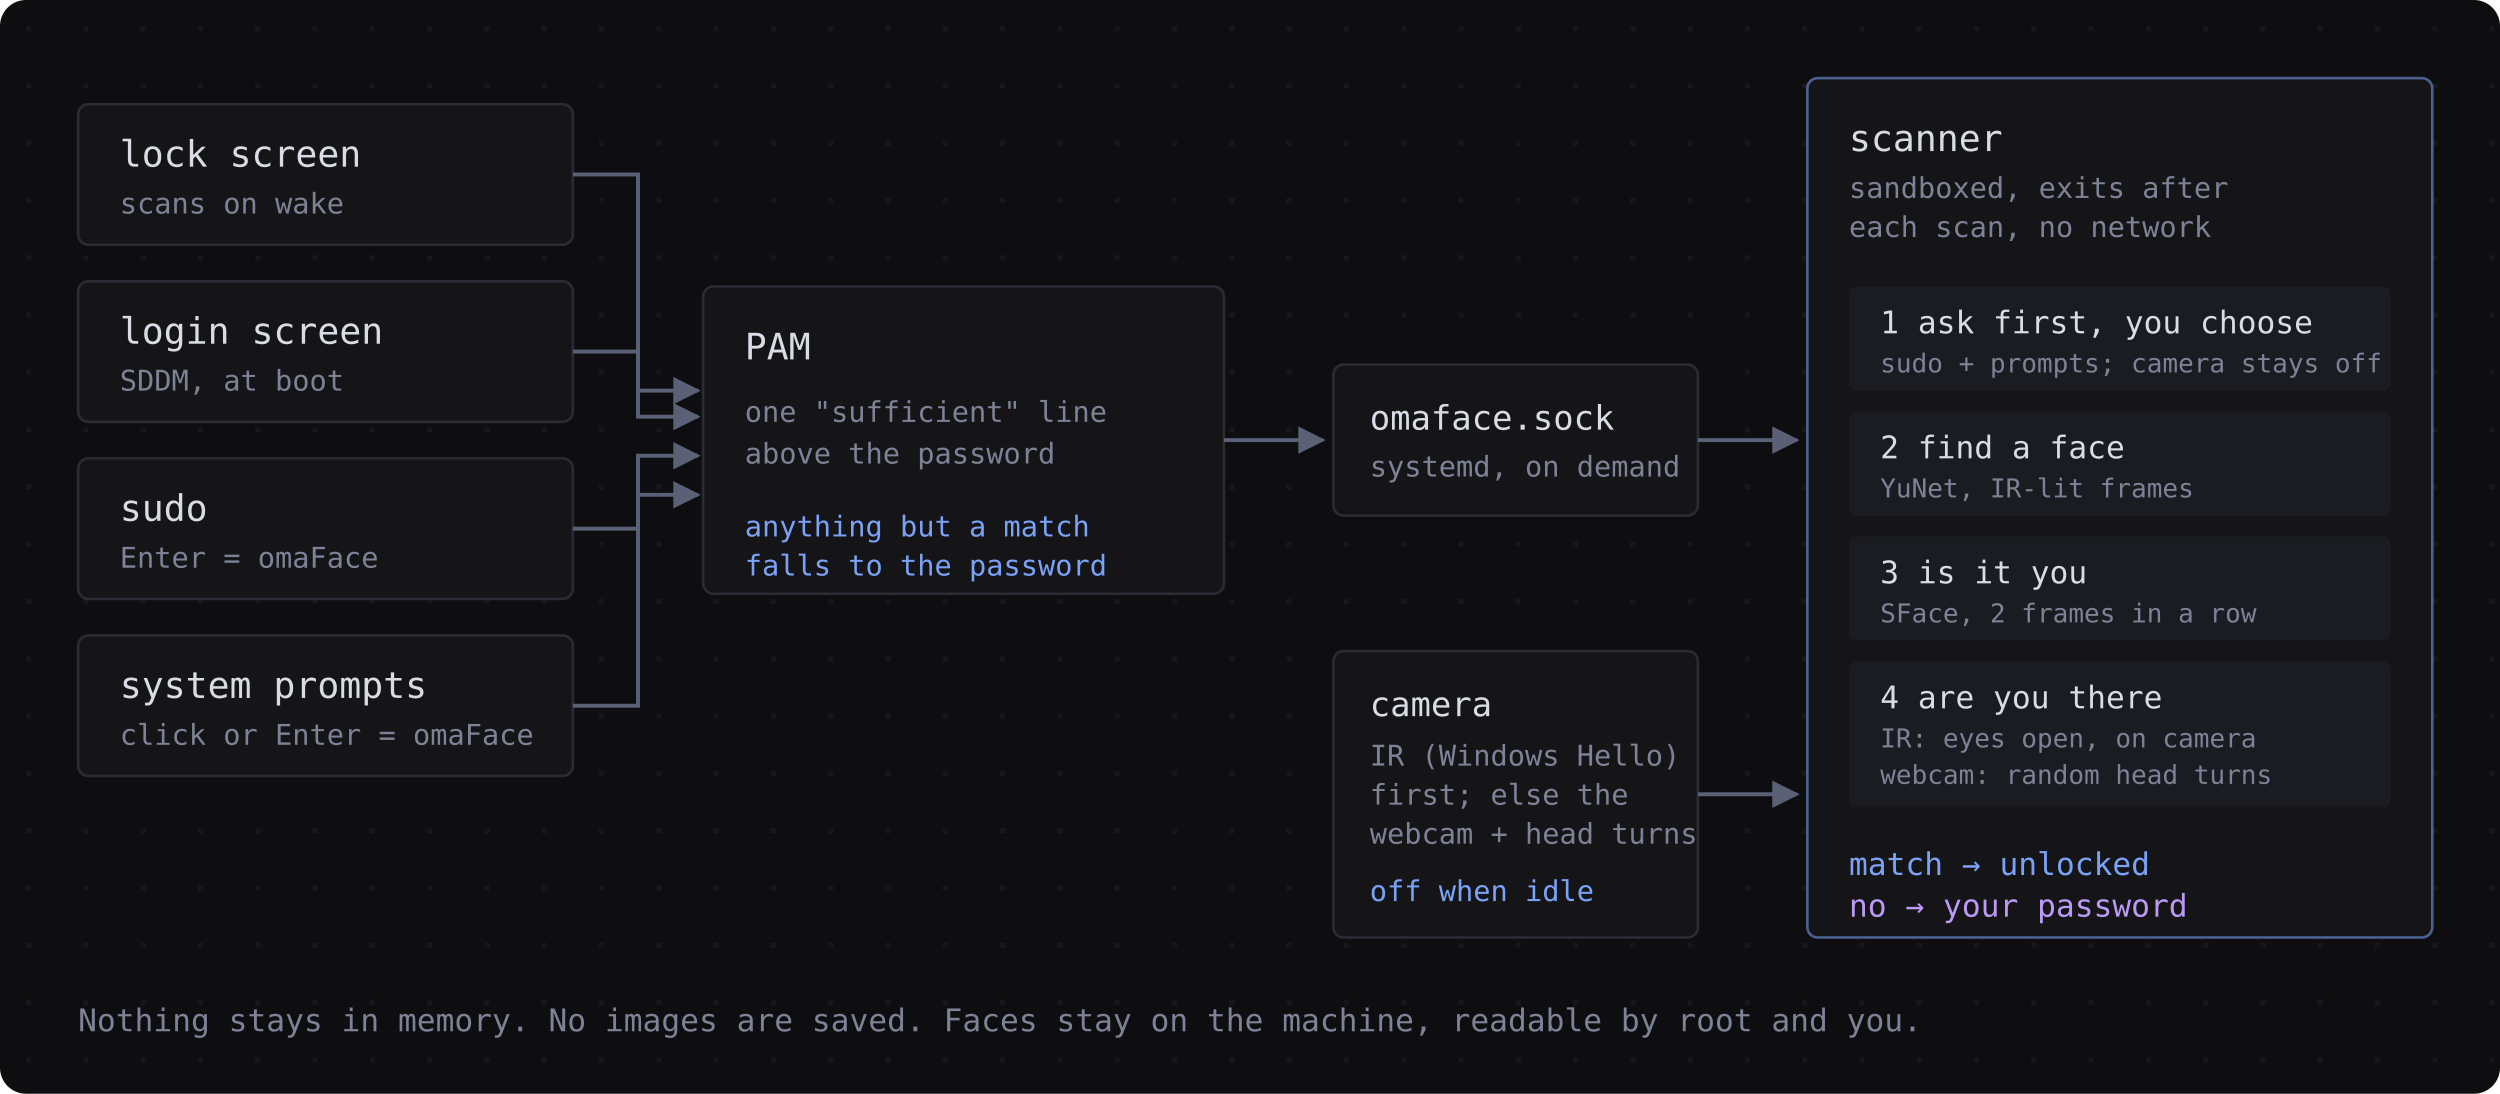
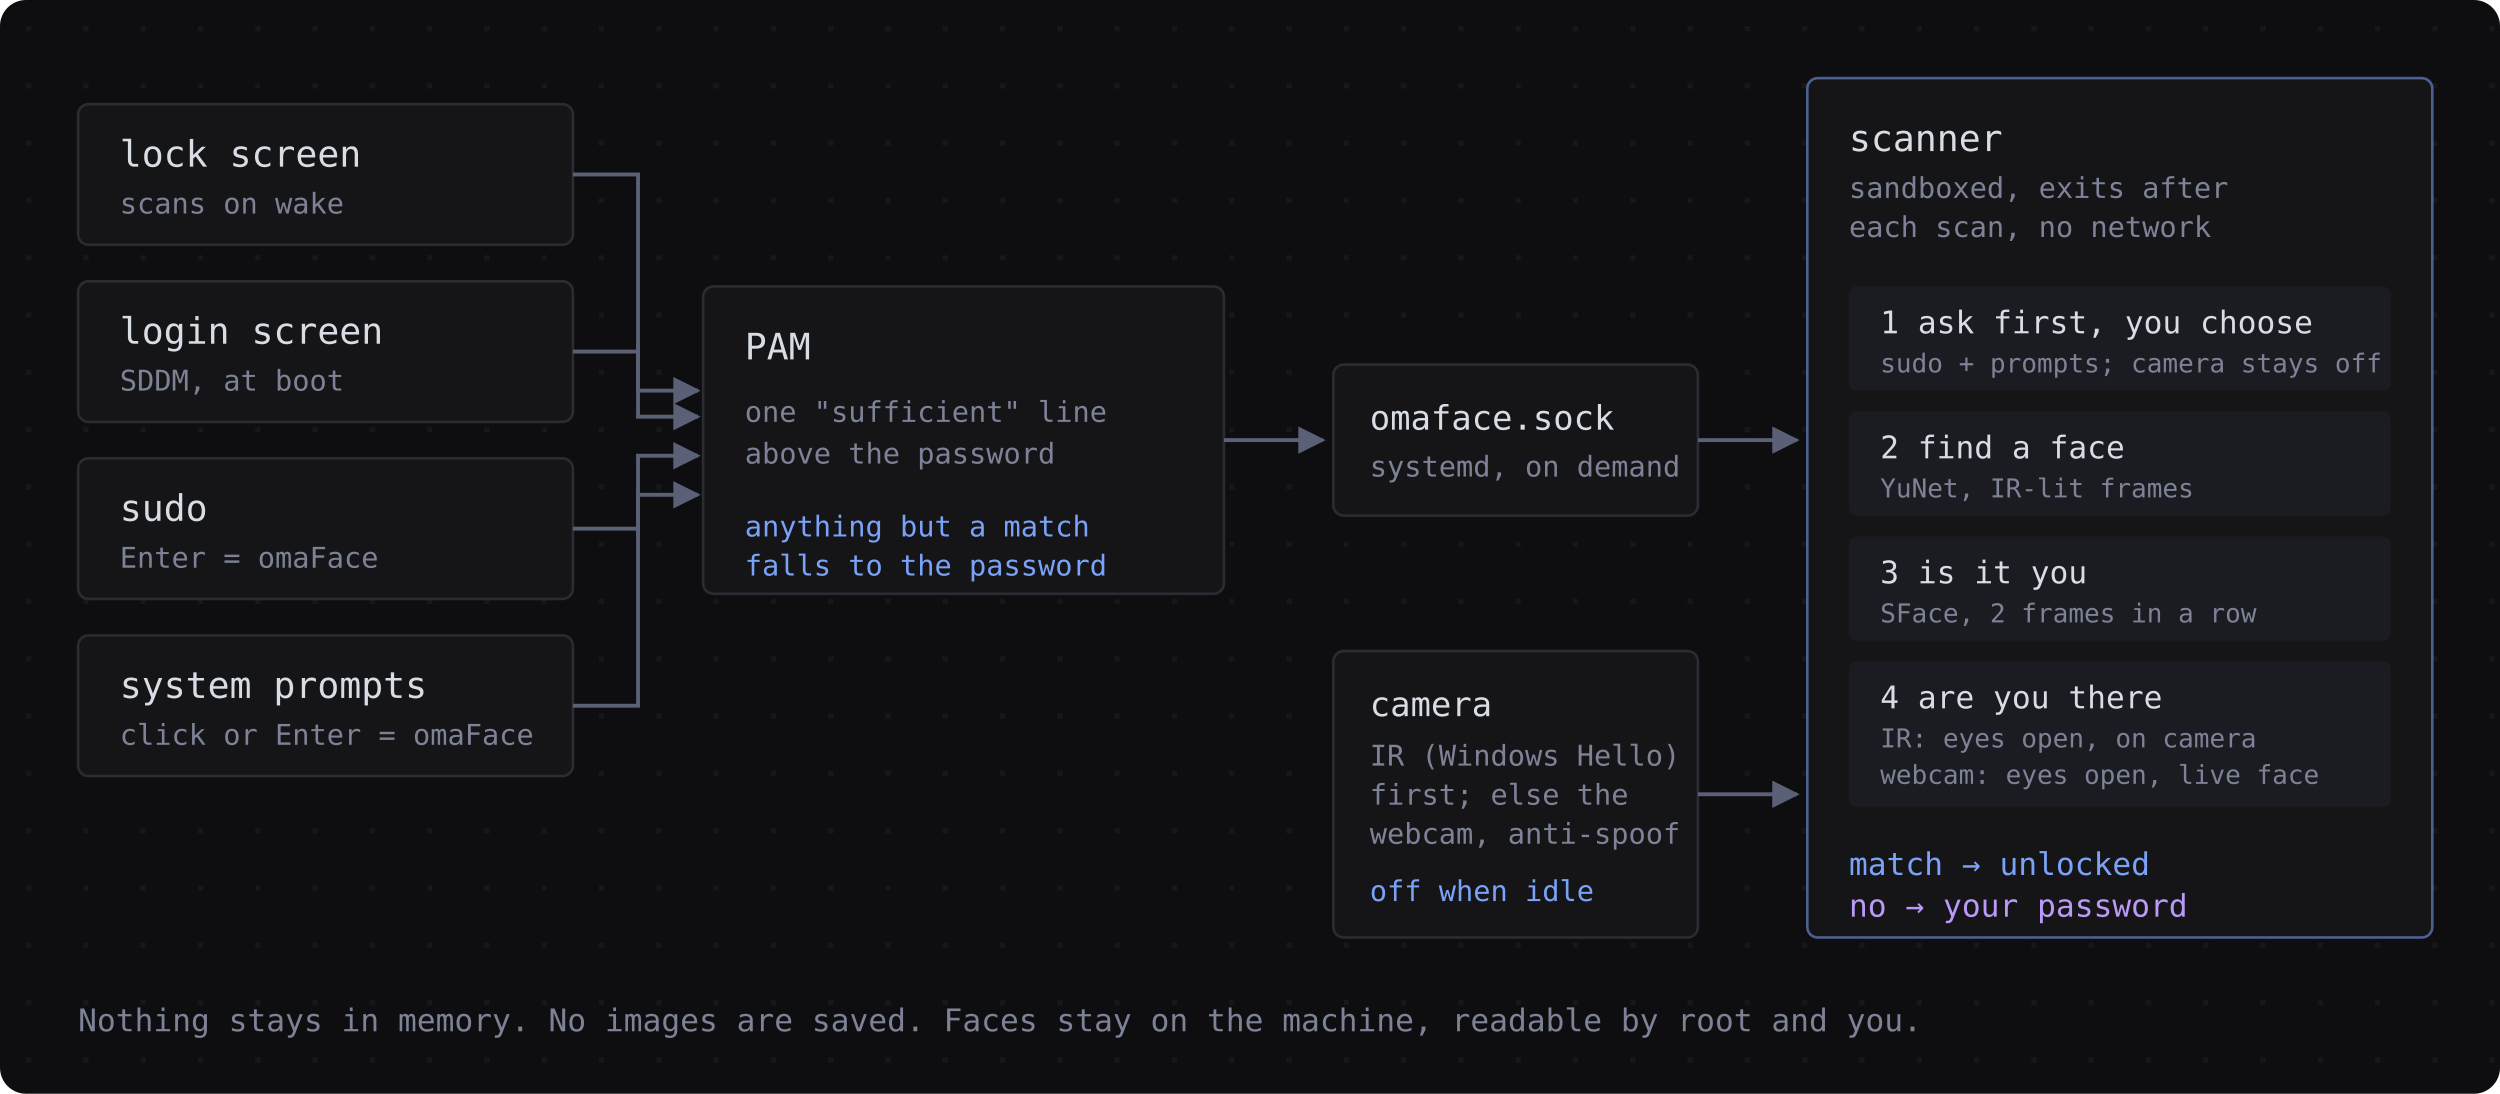
<svg xmlns="http://www.w3.org/2000/svg" viewBox="0 0 960 420" font-family="JetBrains Mono, DejaVu Sans Mono, Menlo, monospace">
  <defs>
    <marker id="arrow" viewBox="0 0 10 10" refX="9" refY="5" markerWidth="7" markerHeight="7" orient="auto">
      <path d="M0 0L10 5L0 10z" fill="#5a6075" />
    </marker>
    <pattern id="dots" width="22" height="22" patternUnits="userSpaceOnUse">
      <rect x="10" y="10" width="2" height="2" fill="#aab4d2" fill-opacity="0.06" />
    </pattern>
  </defs>
  <rect width="960" height="420" rx="10" fill="#0e0e10" />
  <rect width="960" height="420" rx="10" fill="url(#dots)" />
  <g font-size="14" fill="#d8dce4">
    <g transform="translate(30 40)">
      <rect width="190" height="54" rx="4" fill="#151518" stroke="#2a2b33" />
      <text x="16" y="24">lock screen</text>
      <text x="16" y="42" font-size="11" fill="#7d8296">scans on wake</text>
    </g>
    <g transform="translate(30 108)">
      <rect width="190" height="54" rx="4" fill="#151518" stroke="#2a2b33" />
      <text x="16" y="24">login screen</text>
      <text x="16" y="42" font-size="11" fill="#7d8296">SDDM, at boot</text>
    </g>
    <g transform="translate(30 176)">
      <rect width="190" height="54" rx="4" fill="#151518" stroke="#2a2b33" />
      <text x="16" y="24">sudo</text>
      <text x="16" y="42" font-size="11" fill="#7d8296">Enter = omaFace</text>
    </g>
    <g transform="translate(30 244)">
      <rect width="190" height="54" rx="4" fill="#151518" stroke="#2a2b33" />
      <text x="16" y="24">system prompts</text>
      <text x="16" y="42" font-size="11" fill="#7d8296">click or Enter = omaFace</text>
    </g>
  </g>
  <g transform="translate(270 110)">
    <rect width="200" height="118" rx="4" fill="#151518" stroke="#2a2b33" />
    <text x="16" y="28" font-size="14" fill="#d8dce4">PAM</text>
    <text x="16" y="52" font-size="11" fill="#7d8296">one "sufficient" line</text>
    <text x="16" y="68" font-size="11" fill="#7d8296">above the password</text>
    <text x="16" y="96" font-size="11" fill="#7aa2f7">anything but a match</text>
    <text x="16" y="111" font-size="11" fill="#7aa2f7">falls to the password</text>
  </g>
  <g stroke="#5a6075" stroke-width="1.5" fill="none" marker-end="url(#arrow)">
    <path d="M220 67H245V150H268" />
    <path d="M220 135H245V160H268" />
    <path d="M220 203H245V175H268" />
    <path d="M220 271H245V190H268" />
  </g>
  <g stroke="#5a6075" stroke-width="1.5" fill="none" marker-end="url(#arrow)">
    <path d="M470 169H508" />
  </g>
  <g transform="translate(512 140)">
    <rect width="140" height="58" rx="4" fill="#151518" stroke="#2a2b33" />
    <text x="14" y="25" font-size="13" fill="#d8dce4">omaface.sock</text>
    <text x="14" y="43" font-size="11" fill="#7d8296">systemd, on demand</text>
  </g>
  <g stroke="#5a6075" stroke-width="1.5" fill="none" marker-end="url(#arrow)">
    <path d="M652 169H690" />
  </g>
  <g transform="translate(694 30)">
    <rect width="240" height="330" rx="4" fill="#151518" stroke="#7aa2f7" stroke-opacity="0.55" />
    <text x="16" y="28" font-size="14" fill="#d8dce4">scanner</text>
    <text x="16" y="46" font-size="11" fill="#7d8296">sandboxed, exits after</text>
    <text x="16" y="61" font-size="11" fill="#7d8296">each scan, no network</text>
    <g font-size="12" fill="#d8dce4">
      <rect x="16" y="80" width="208" height="40" rx="3" fill="#1b1c22" />
      <text x="28" y="98">1  ask first, you choose</text>
      <text x="28" y="113" font-size="10" fill="#7d8296">sudo + prompts; camera stays off</text>
      <rect x="16" y="128" width="208" height="40" rx="3" fill="#1b1c22" />
      <text x="28" y="146">2  find a face</text>
      <text x="28" y="161" font-size="10" fill="#7d8296">YuNet, IR-lit frames</text>
      <rect x="16" y="176" width="208" height="40" rx="3" fill="#1b1c22" />
      <text x="28" y="194">3  is it you</text>
      <text x="28" y="209" font-size="10" fill="#7d8296">SFace, 2 frames in a row</text>
      <rect x="16" y="224" width="208" height="56" rx="3" fill="#1b1c22" />
      <text x="28" y="242">4  are you there</text>
      <text x="28" y="257" font-size="10" fill="#7d8296">IR: eyes open, on camera</text>
-       <text x="28" y="271" font-size="10" fill="#7d8296">webcam: random head turns</text>
+       <text x="28" y="271" font-size="10" fill="#7d8296">webcam: eyes open, live face</text>
    </g>
    <text x="16" y="306" font-size="12" fill="#7aa2f7">match  →  unlocked</text>
    <text x="16" y="322" font-size="12" fill="#bb9af7">no  →  your password</text>
  </g>
  <g transform="translate(512 250)">
    <rect width="140" height="110" rx="4" fill="#151518" stroke="#2a2b33" />
    <text x="14" y="25" font-size="13" fill="#d8dce4">camera</text>
    <text x="14" y="44" font-size="11" fill="#7d8296">IR (Windows Hello)</text>
    <text x="14" y="59" font-size="11" fill="#7d8296">first; else the</text>
-     <text x="14" y="74" font-size="11" fill="#7d8296">webcam + head turns</text>
+     <text x="14" y="74" font-size="11" fill="#7d8296">webcam, anti-spoof</text>
    <text x="14" y="96" font-size="11" fill="#7aa2f7">off when idle</text>
  </g>
  <g stroke="#5a6075" stroke-width="1.5" fill="none" marker-end="url(#arrow)">
    <path d="M652 305H690" />
  </g>
  <text x="30" y="396" font-size="12" fill="#7d8296">Nothing stays in memory. No images are saved. Faces stay on the machine, readable by root and you.</text>
</svg>
